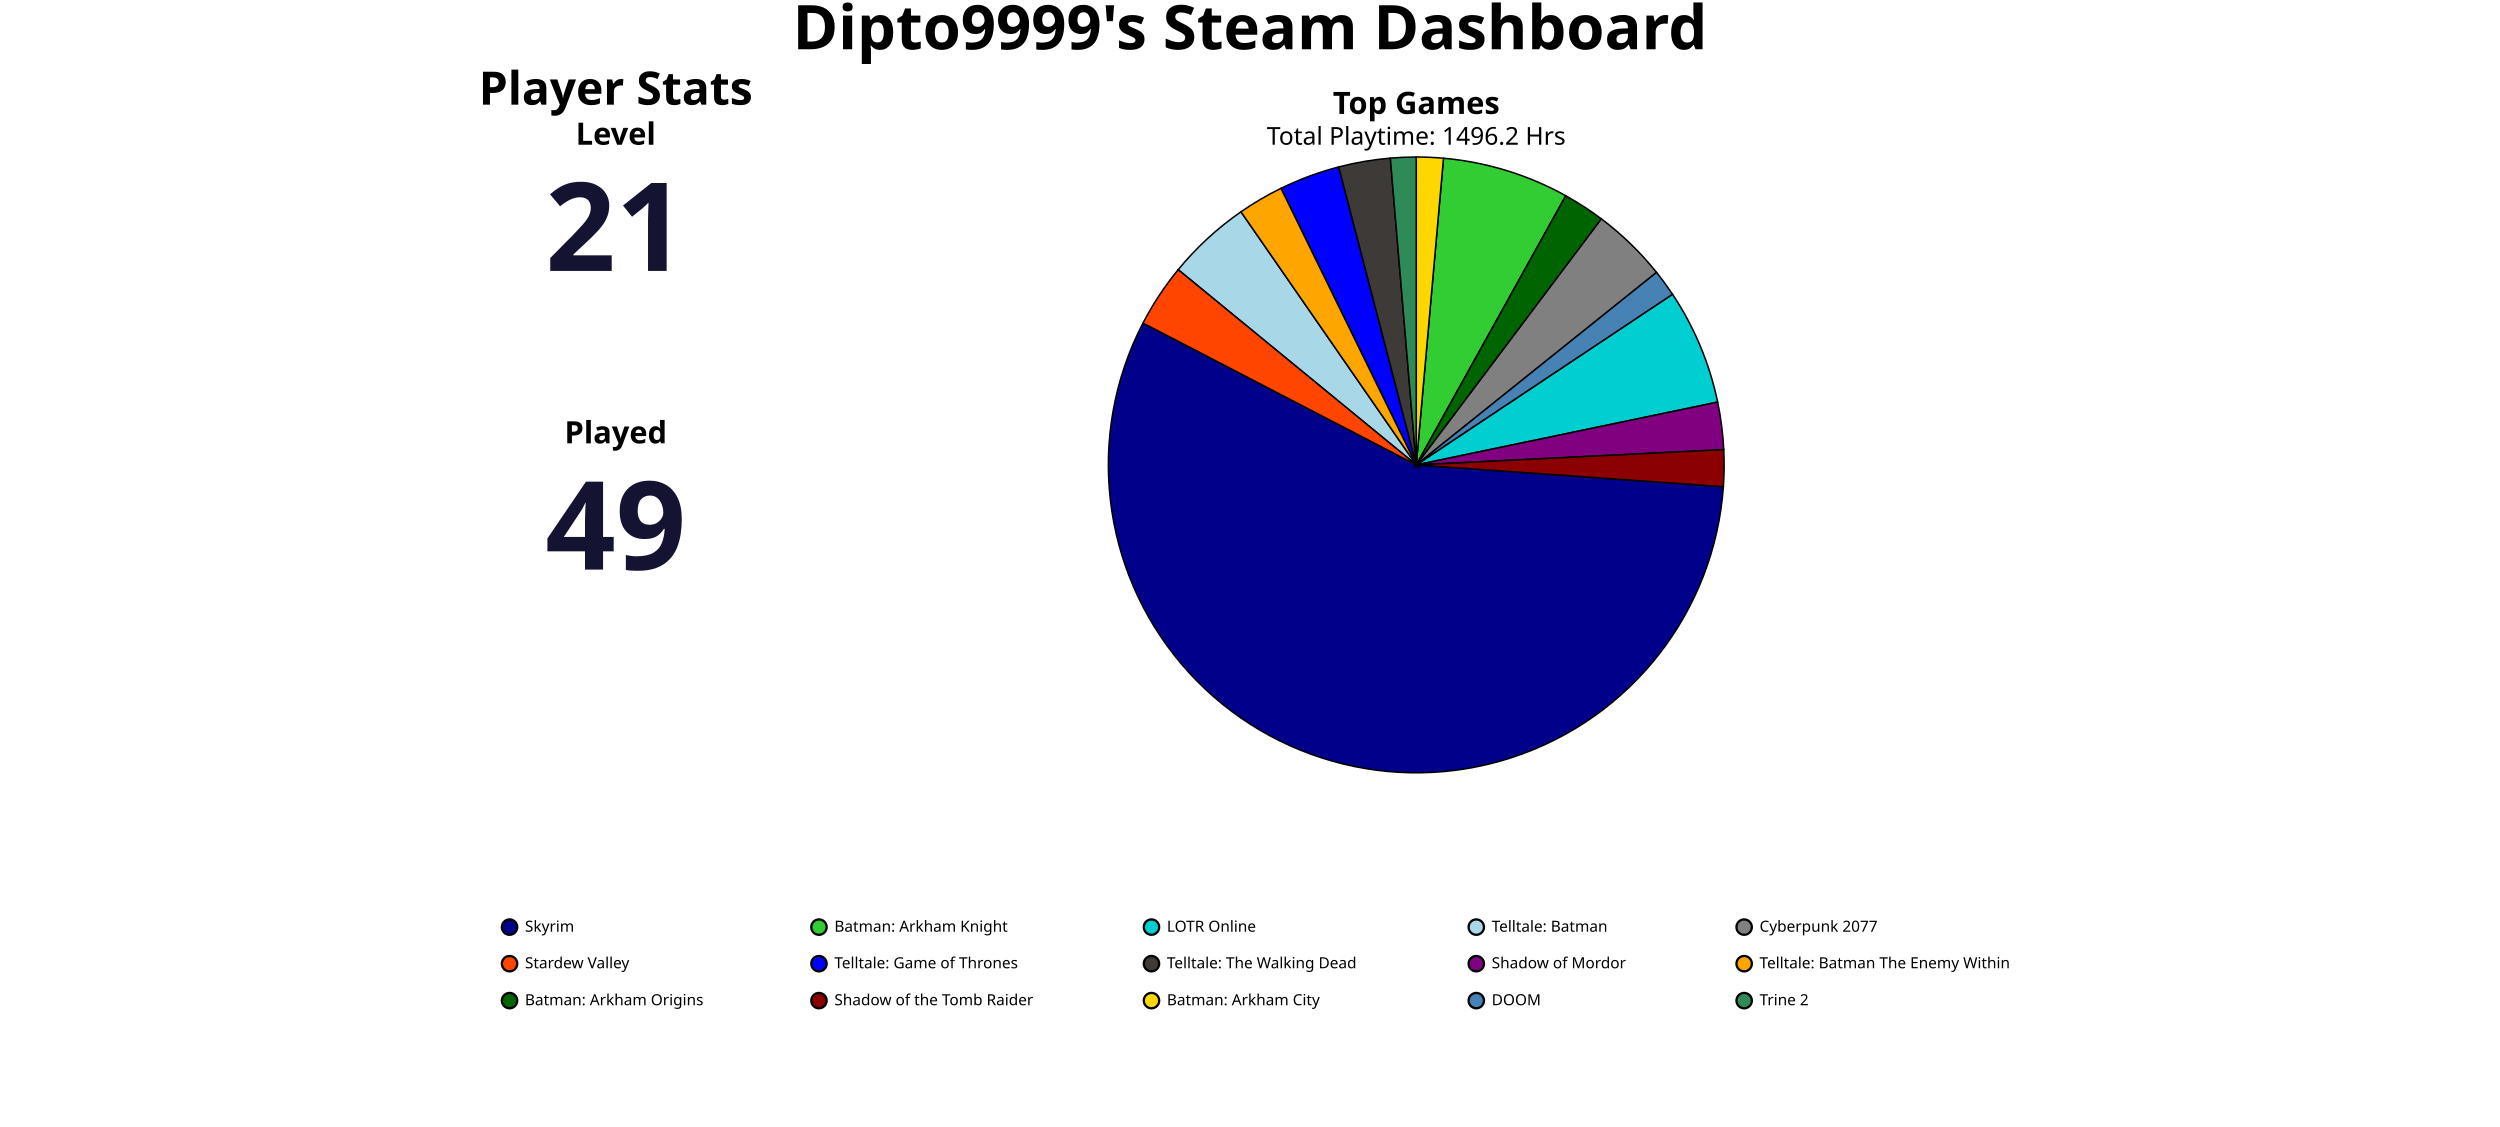
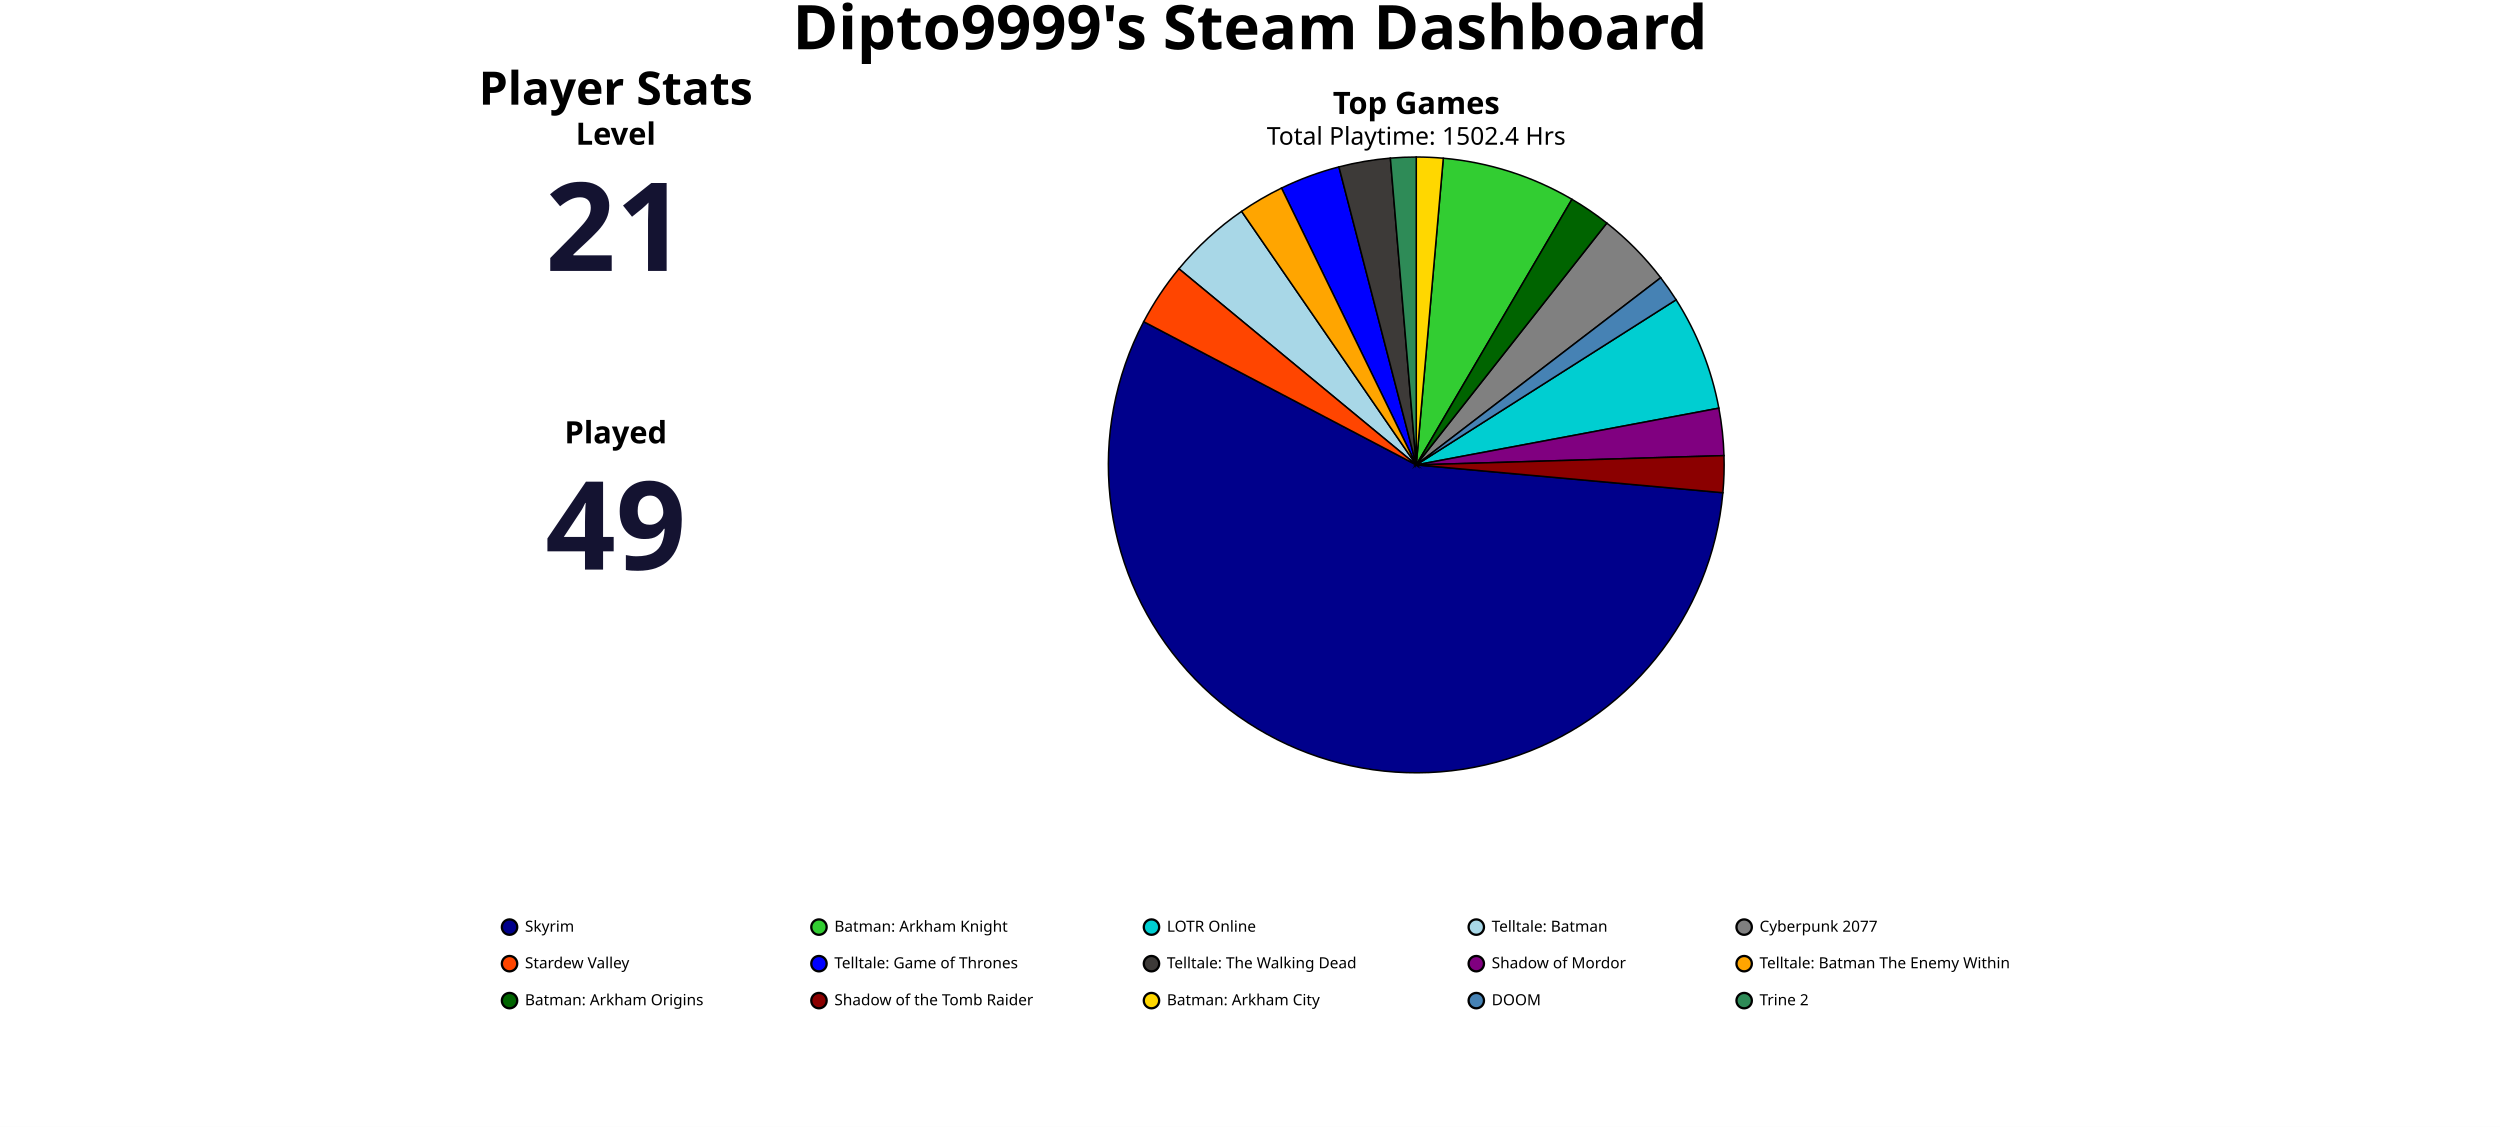
<svg xmlns="http://www.w3.org/2000/svg" version="1.1" class="marks" width="1624" height="732" viewBox="0 0 1624 732">
  <rect width="1624" height="732" fill="white" />
  <g fill="none" stroke-miterlimit="10" transform="translate(250,102)">
    <g class="mark-group role-frame root" role="graphics-object" aria-roledescription="group mark container">
      <g transform="translate(0,0)">
        <path class="background" aria-hidden="true" d="M0,0h0v0h0Z" />
        <g>
          <g class="mark-group role-scope concat_0_group" role="graphics-object" aria-roledescription="group mark container">
            <g transform="translate(0,0)">
              <path class="background" aria-hidden="true" d="M0,0h0v0h0Z" />
              <g>
                <g class="mark-group role-scope concat_0_concat_0_group" role="graphics-object" aria-roledescription="group mark container">
                  <g transform="translate(0,0)">
                    <path class="background" aria-hidden="true" d="M0,0h300v150h-300Z" stroke="#ddd" stroke-opacity="0" stroke-width="1.5" />
                    <g>
                      <g class="mark-text role-mark concat_0_concat_0_marks" role="graphics-object" aria-roledescription="text mark container">
                        <text aria-label="Metric: Level; Value: 21" role="graphics-symbol" aria-roledescription="text mark" text-anchor="middle" transform="translate(150,74)" font-family="sans-serif" font-size="80px" font-weight="bold" fill="#141331">21</text>
                      </g>
                      <g class="mark-group role-title">
                        <g transform="translate(150,-24)">
                          <path class="background" aria-hidden="true" d="M0,0h0v0h0Z" pointer-events="none" />
                          <g>
                            <g class="mark-text role-title-text" role="graphics-symbol" aria-roledescription="title" aria-label="Title text 'Level'" pointer-events="none">
                              <text text-anchor="middle" transform="translate(0,16)" font-family="sans-serif" font-size="20px" font-weight="bold" fill="#000" opacity="1">Level</text>
                            </g>
                          </g>
                          <path class="foreground" aria-hidden="true" d="" pointer-events="none" display="none" />
                        </g>
                      </g>
                    </g>
                    <path class="foreground" aria-hidden="true" d="" display="none" />
                  </g>
                </g>
                <g class="mark-group role-scope concat_0_concat_1_group" role="graphics-object" aria-roledescription="group mark container">
                  <g transform="translate(0,194)">
                    <path class="background" aria-hidden="true" d="M0,0h300v150h-300Z" stroke="#ddd" stroke-opacity="0" stroke-width="1.5" />
                    <g>
                      <g class="mark-text role-mark concat_0_concat_1_marks" role="graphics-object" aria-roledescription="text mark container">
                        <text aria-label="Metric: Played; Value: 49" role="graphics-symbol" aria-roledescription="text mark" text-anchor="middle" transform="translate(150,74)" font-family="sans-serif" font-size="80px" font-weight="bold" fill="#141331">49</text>
                      </g>
                      <g class="mark-group role-title">
                        <g transform="translate(150,-24)">
                          <path class="background" aria-hidden="true" d="M0,0h0v0h0Z" pointer-events="none" />
                          <g>
                            <g class="mark-text role-title-text" role="graphics-symbol" aria-roledescription="title" aria-label="Title text 'Played'" pointer-events="none">
                              <text text-anchor="middle" transform="translate(0,16)" font-family="sans-serif" font-size="20px" font-weight="bold" fill="#000" opacity="1">Played</text>
                            </g>
                          </g>
                          <path class="foreground" aria-hidden="true" d="" pointer-events="none" display="none" />
                        </g>
                      </g>
                    </g>
                    <path class="foreground" aria-hidden="true" d="" display="none" />
                  </g>
                </g>
                <g class="mark-group role-title">
                  <g transform="translate(150,-58)">
                    <path class="background" aria-hidden="true" d="M0,0h0v0h0Z" pointer-events="none" />
                    <g>
                      <g class="mark-text role-title-text" role="graphics-symbol" aria-roledescription="title" aria-label="Title text 'Player Stats'" pointer-events="none">
                        <text text-anchor="middle" transform="translate(0,24)" font-family="sans-serif" font-size="30px" font-weight="bold" fill="#000" opacity="1">Player Stats</text>
                      </g>
                    </g>
                    <path class="foreground" aria-hidden="true" d="" pointer-events="none" display="none" />
                  </g>
                </g>
              </g>
              <path class="foreground" aria-hidden="true" d="" display="none" />
            </g>
          </g>
          <g class="mark-group role-scope concat_1_group" role="graphics-object" aria-roledescription="group mark container">
            <g transform="translate(320,0)">
              <path class="background" aria-hidden="true" d="M0,0h700v400h-700Z" />
              <g>
                <g class="mark-arc role-mark concat_1_marks" role="graphics-object" aria-roledescription="arc mark container">
-                   <path aria-label="playtime_percentage: 56.49; name: Skyrim; Game: Skyrim; Time (Hrs): 845.3; Playtime (%): 56.49" role="graphics-symbol" aria-roledescription="arc mark" transform="translate(350,200)" d="M-177.512,-92.139A200,200,0,1,0,199.496,14.188L0,0Z" fill="#00008B" stroke="black" stroke-width="1" />
-                   <path aria-label="playtime_percentage: 6.66; name: Batman: Arkham Knight; Game: Batman: Arkham Knight; Time (Hrs): 99.6; Playtime (%): 6.66" role="graphics-symbol" aria-roledescription="arc mark" transform="translate(350,200)" d="M97.121,-174.836A200,200,0,0,0,17.695,-199.216L0,0Z" fill="#32CD32" stroke="black" stroke-width="1" />
-                   <path aria-label="playtime_percentage: 6.08; name: LOTR Online; Game: LOTR Online; Time (Hrs): 91.0; Playtime (%): 6.08" role="graphics-symbol" aria-roledescription="arc mark" transform="translate(350,200)" d="M195.793,-40.804A200,200,0,0,0,166.468,-110.853L0,0Z" fill="#00CED1" stroke="black" stroke-width="1" />
-                   <path aria-label="playtime_percentage: 4.43; name: Telltale: Batman; Game: Telltale: Batman; Time (Hrs): 66.2; Playtime (%): 4.43" role="graphics-symbol" aria-roledescription="arc mark" transform="translate(350,200)" d="M-113.867,-164.421A200,200,0,0,0,-154.662,-126.806L0,0Z" fill="#A8D7E7" stroke="black" stroke-width="1" />
-                   <path aria-label="playtime_percentage: 3.99; name: Cyberpunk 2077; Game: Cyberpunk 2077; Time (Hrs): 59.8; Playtime (%): 3.99" role="graphics-symbol" aria-roledescription="arc mark" transform="translate(350,200)" d="M156.086,-125.049A200,200,0,0,0,120.185,-159.861L0,0Z" fill="#808080" stroke="black" stroke-width="1" />
-                   <path aria-label="playtime_percentage: 3.31; name: Stardew Valley; Game: Stardew Valley; Time (Hrs): 49.5; Playtime (%): 3.31" role="graphics-symbol" aria-roledescription="arc mark" transform="translate(350,200)" d="M-154.662,-126.806A200,200,0,0,0,-177.512,-92.139L0,0Z" fill="#FF4500" stroke="black" stroke-width="1" />
-                   <path aria-label="playtime_percentage: 3.19; name: Telltale: Game of Thrones; Game: Telltale: Game of Thrones; Time (Hrs): 47.7; Playtime (%): 3.19" role="graphics-symbol" aria-roledescription="arc mark" transform="translate(350,200)" d="M-50.346,-193.559A200,200,0,0,0,-87.875,-179.661L0,0Z" fill="#0000FF" stroke="black" stroke-width="1" />
-                   <path aria-label="playtime_percentage: 2.71; name: Telltale: The Walking Dead; Game: Telltale: The Walking Dead; Time (Hrs): 40.5; Playtime (%): 2.71" role="graphics-symbol" aria-roledescription="arc mark" transform="translate(350,200)" d="M-16.819,-199.292A200,200,0,0,0,-50.346,-193.559L0,0Z" fill="#3D3A38" stroke="black" stroke-width="1" />
-                   <path aria-label="playtime_percentage: 2.48; name: Shadow of Mordor; Game: Shadow of Mordor; Time (Hrs): 37.0; Playtime (%): 2.48" role="graphics-symbol" aria-roledescription="arc mark" transform="translate(350,200)" d="M199.754,-9.923A200,200,0,0,0,195.793,-40.804L0,0Z" fill="#800080" stroke="black" stroke-width="1" />
-                   <path aria-label="playtime_percentage: 2.4; name: Telltale: Batman The Enemy Within; Game: Telltale: Batman The Enemy Within; Time (Hrs): 35.9; Playtime (%): 2.40" role="graphics-symbol" aria-roledescription="arc mark" transform="translate(350,200)" d="M-87.875,-179.661A200,200,0,0,0,-113.867,-164.421L0,0Z" fill="#FFA500" stroke="black" stroke-width="1" />
-                   <path aria-label="playtime_percentage: 2.19; name: Batman: Arkham Origins; Game: Batman: Arkham Origins; Time (Hrs): 32.8; Playtime (%): 2.19" role="graphics-symbol" aria-roledescription="arc mark" transform="translate(350,200)" d="M120.185,-159.861A200,200,0,0,0,97.121,-174.836L0,0Z" fill="#006400" stroke="black" stroke-width="1" />
-                   <path aria-label="playtime_percentage: 1.92; name: Shadow of the Tomb Raider; Game: Shadow of the Tomb Raider; Time (Hrs): 28.8; Playtime (%): 1.92" role="graphics-symbol" aria-roledescription="arc mark" transform="translate(350,200)" d="M199.496,14.188A200,200,0,0,0,199.754,-9.923L0,0Z" fill="#8B0000" stroke="black" stroke-width="1" />
-                   <path aria-label="playtime_percentage: 1.41; name: Batman: Arkham City; Game: Batman: Arkham City; Time (Hrs): 21.1; Playtime (%): 1.41" role="graphics-symbol" aria-roledescription="arc mark" transform="translate(350,200)" d="M17.695,-199.216A200,200,0,0,0,0,-200L0,0Z" fill="#FFD700" stroke="black" stroke-width="1" />
-                   <path aria-label="playtime_percentage: 1.4; name: DOOM; Game: DOOM; Time (Hrs): 20.9; Playtime (%): 1.40" role="graphics-symbol" aria-roledescription="arc mark" transform="translate(350,200)" d="M166.468,-110.853A200,200,0,0,0,156.086,-125.049L0,0Z" fill="#4682B4" stroke="black" stroke-width="1" />
+                   <path aria-label="playtime_percentage: 56.26; name: Skyrim; Game: Skyrim; Time (Hrs): 845.3; Playtime (%): 56.26" role="graphics-symbol" aria-roledescription="arc mark" transform="translate(350,200)" d="M-177.046,-93.03A200,200,0,1,0,199.182,18.071L0,0Z" fill="#00008B" stroke="black" stroke-width="1" />
+                   <path aria-label="playtime_percentage: 7.04; name: Batman: Arkham Knight; Game: Batman: Arkham Knight; Time (Hrs): 105.8; Playtime (%): 7.04" role="graphics-symbol" aria-roledescription="arc mark" transform="translate(350,200)" d="M101.159,-172.531A200,200,0,0,0,17.57,-199.227L0,0Z" fill="#32CD32" stroke="black" stroke-width="1" />
+                   <path aria-label="playtime_percentage: 6.06; name: LOTR Online; Game: LOTR Online; Time (Hrs): 91.0; Playtime (%): 6.06" role="graphics-symbol" aria-roledescription="arc mark" transform="translate(350,200)" d="M196.574,-36.859A200,200,0,0,0,168.798,-107.271L0,0Z" fill="#00CED1" stroke="black" stroke-width="1" />
+                   <path aria-label="playtime_percentage: 4.41; name: Telltale: Batman; Game: Telltale: Batman; Time (Hrs): 66.2; Playtime (%): 4.41" role="graphics-symbol" aria-roledescription="arc mark" transform="translate(350,200)" d="M-113.454,-164.707A200,200,0,0,0,-154.183,-127.388L0,0Z" fill="#A8D7E7" stroke="black" stroke-width="1" />
+                   <path aria-label="playtime_percentage: 3.98; name: Cyberpunk 2077; Game: Cyberpunk 2077; Time (Hrs): 59.8; Playtime (%): 3.98" role="graphics-symbol" aria-roledescription="arc mark" transform="translate(350,200)" d="M158.798,-121.586A200,200,0,0,0,123.769,-157.102L0,0Z" fill="#808080" stroke="black" stroke-width="1" />
+                   <path aria-label="playtime_percentage: 3.29; name: Stardew Valley; Game: Stardew Valley; Time (Hrs): 49.5; Playtime (%): 3.29" role="graphics-symbol" aria-roledescription="arc mark" transform="translate(350,200)" d="M-154.183,-127.388A200,200,0,0,0,-177.046,-93.03L0,0Z" fill="#FF4500" stroke="black" stroke-width="1" />
+                   <path aria-label="playtime_percentage: 3.17; name: Telltale: Game of Thrones; Game: Telltale: Game of Thrones; Time (Hrs): 47.7; Playtime (%): 3.17" role="graphics-symbol" aria-roledescription="arc mark" transform="translate(350,200)" d="M-50.225,-193.591A200,200,0,0,0,-87.536,-179.826L0,0Z" fill="#0000FF" stroke="black" stroke-width="1" />
+                   <path aria-label="playtime_percentage: 2.7; name: Telltale: The Walking Dead; Game: Telltale: The Walking Dead; Time (Hrs): 40.5; Playtime (%): 2.70" role="graphics-symbol" aria-roledescription="arc mark" transform="translate(350,200)" d="M-16.819,-199.292A200,200,0,0,0,-50.225,-193.591L0,0Z" fill="#3D3A38" stroke="black" stroke-width="1" />
+                   <path aria-label="playtime_percentage: 2.47; name: Shadow of Mordor; Game: Shadow of Mordor; Time (Hrs): 37.0; Playtime (%): 2.47" role="graphics-symbol" aria-roledescription="arc mark" transform="translate(350,200)" d="M199.909,-6.031A200,200,0,0,0,196.574,-36.859L0,0Z" fill="#800080" stroke="black" stroke-width="1" />
+                   <path aria-label="playtime_percentage: 2.39; name: Telltale: Batman The Enemy Within; Game: Telltale: Batman The Enemy Within; Time (Hrs): 35.9; Playtime (%): 2.39" role="graphics-symbol" aria-roledescription="arc mark" transform="translate(350,200)" d="M-87.536,-179.826A200,200,0,0,0,-113.454,-164.707L0,0Z" fill="#FFA500" stroke="black" stroke-width="1" />
+                   <path aria-label="playtime_percentage: 2.18; name: Batman: Arkham Origins; Game: Batman: Arkham Origins; Time (Hrs): 32.8; Playtime (%): 2.18" role="graphics-symbol" aria-roledescription="arc mark" transform="translate(350,200)" d="M123.769,-157.102A200,200,0,0,0,101.159,-172.531L0,0Z" fill="#006400" stroke="black" stroke-width="1" />
+                   <path aria-label="playtime_percentage: 1.92; name: Shadow of the Tomb Raider; Game: Shadow of the Tomb Raider; Time (Hrs): 28.8; Playtime (%): 1.92" role="graphics-symbol" aria-roledescription="arc mark" transform="translate(350,200)" d="M199.182,18.071A200,200,0,0,0,199.909,-6.031L0,0Z" fill="#8B0000" stroke="black" stroke-width="1" />
+                   <path aria-label="playtime_percentage: 1.4; name: Batman: Arkham City; Game: Batman: Arkham City; Time (Hrs): 21.1; Playtime (%): 1.40" role="graphics-symbol" aria-roledescription="arc mark" transform="translate(350,200)" d="M17.57,-199.227A200,200,0,0,0,0,-200L0,0Z" fill="#FFD700" stroke="black" stroke-width="1" />
+                   <path aria-label="playtime_percentage: 1.39; name: DOOM; Game: DOOM; Time (Hrs): 20.9; Playtime (%): 1.39" role="graphics-symbol" aria-roledescription="arc mark" transform="translate(350,200)" d="M168.798,-107.271A200,200,0,0,0,158.798,-121.586L0,0Z" fill="#4682B4" stroke="black" stroke-width="1" />
                  <path aria-label="playtime_percentage: 1.34; name: Trine 2; Game: Trine 2; Time (Hrs): 20.1; Playtime (%): 1.34" role="graphics-symbol" aria-roledescription="arc mark" transform="translate(350,200)" d="M0,-200A200,200,0,0,0,-16.819,-199.292L0,0Z" fill="#2E8B57" stroke="black" stroke-width="1" />
                </g>
                <g class="mark-group role-title">
                  <g transform="translate(350,-44)">
                    <path class="background" aria-hidden="true" d="M0,0h0v0h0Z" pointer-events="none" />
                    <g>
                      <g class="mark-text role-title-text" role="graphics-symbol" aria-roledescription="title" aria-label="Title text 'Top Games'" pointer-events="none">
                        <text text-anchor="middle" transform="translate(0,16)" font-family="sans-serif" font-size="20px" font-weight="bold" fill="#000" opacity="1">Top Games</text>
                      </g>
-                       <g class="mark-text role-title-subtitle" role="graphics-symbol" aria-roledescription="subtitle" aria-label="Subtitle text 'Total Playtime: 1496.2 Hrs'" pointer-events="none">
-                         <text text-anchor="middle" transform="translate(0,36)" font-family="sans-serif" font-size="16px" fill="#000" opacity="1">Total Playtime: 1496.2 Hrs</text>
+                       <g class="mark-text role-title-subtitle" role="graphics-symbol" aria-roledescription="subtitle" aria-label="Subtitle text 'Total Playtime: 1502.4 Hrs'" pointer-events="none">
+                         <text text-anchor="middle" transform="translate(0,36)" font-family="sans-serif" font-size="16px" fill="#000" opacity="1">Total Playtime: 1502.4 Hrs</text>
                      </g>
                    </g>
                    <path class="foreground" aria-hidden="true" d="" pointer-events="none" display="none" />
                  </g>
                </g>
              </g>
              <path class="foreground" aria-hidden="true" d="" display="none" />
            </g>
          </g>
          <g class="mark-group role-legend" role="graphics-symbol" aria-roledescription="legend" aria-label="Symbol legend for fill color with 15 values: Skyrim, Batman: Arkham Knight, LOTR Online, Telltale: Batman, Cyberpunk 2077, ending with Trine 2">
            <g transform="translate(0,419)">
              <path class="background" aria-hidden="true" d="M0,0h1124v211h-1124Z" pointer-events="none" />
              <g>
                <g class="mark-group role-legend-entry">
                  <g transform="translate(75,75)">
                    <path class="background" aria-hidden="true" d="M0,0h0v0h0Z" pointer-events="none" />
                    <g>
                      <g class="mark-group role-scope" role="graphics-object" aria-roledescription="group mark container">
                        <g transform="translate(0,0.25)">
                          <path class="background" aria-hidden="true" d="M0,0h124.374v12.5h-124.374Z" pointer-events="none" opacity="1" />
                          <g>
                            <g class="mark-symbol role-legend-symbol" pointer-events="none">
                              <path transform="translate(6,6)" d="M5,0A5,5,0,1,1,-5,0A5,5,0,1,1,5,0" fill="#00008B" stroke="black" stroke-width="1.5" opacity="1" />
                            </g>
                            <g class="mark-text role-legend-label" pointer-events="none">
                              <text text-anchor="start" transform="translate(16,9)" font-family="sans-serif" font-size="10px" fill="#000" opacity="1">Skyrim</text>
                            </g>
                          </g>
                          <path class="foreground" aria-hidden="true" d="" pointer-events="none" display="none" />
                        </g>
                        <g transform="translate(201,0.25)">
                          <path class="background" aria-hidden="true" d="M0,0h139.223v12.5h-139.223Z" pointer-events="none" opacity="1" />
                          <g>
                            <g class="mark-symbol role-legend-symbol" pointer-events="none">
                              <path transform="translate(6,6)" d="M5,0A5,5,0,1,1,-5,0A5,5,0,1,1,5,0" fill="#32CD32" stroke="black" stroke-width="1.5" opacity="1" />
                            </g>
                            <g class="mark-text role-legend-label" pointer-events="none">
                              <text text-anchor="start" transform="translate(16,9)" font-family="sans-serif" font-size="10px" fill="#000" opacity="1">Batman: Arkham Knight</text>
                            </g>
                          </g>
                          <path class="foreground" aria-hidden="true" d="" pointer-events="none" display="none" />
                        </g>
                        <g transform="translate(417,0.25)">
                          <path class="background" aria-hidden="true" d="M0,0h134.394v12.5h-134.394Z" pointer-events="none" opacity="1" />
                          <g>
                            <g class="mark-symbol role-legend-symbol" pointer-events="none">
                              <path transform="translate(6,6)" d="M5,0A5,5,0,1,1,-5,0A5,5,0,1,1,5,0" fill="#00CED1" stroke="black" stroke-width="1.5" opacity="1" />
                            </g>
                            <g class="mark-text role-legend-label" pointer-events="none">
                              <text text-anchor="start" transform="translate(16,9)" font-family="sans-serif" font-size="10px" fill="#000" opacity="1">LOTR Online</text>
                            </g>
                          </g>
                          <path class="foreground" aria-hidden="true" d="" pointer-events="none" display="none" />
                        </g>
                        <g transform="translate(628,0.25)">
                          <path class="background" aria-hidden="true" d="M0,0h97.709v12.5h-97.709Z" pointer-events="none" opacity="1" />
                          <g>
                            <g class="mark-symbol role-legend-symbol" pointer-events="none">
                              <path transform="translate(6,6)" d="M5,0A5,5,0,1,1,-5,0A5,5,0,1,1,5,0" fill="#A8D7E7" stroke="black" stroke-width="1.5" opacity="1" />
                            </g>
                            <g class="mark-text role-legend-label" pointer-events="none">
                              <text text-anchor="start" transform="translate(16,9)" font-family="sans-serif" font-size="10px" fill="#000" opacity="1">Telltale: Batman</text>
                            </g>
                          </g>
                          <path class="foreground" aria-hidden="true" d="" pointer-events="none" display="none" />
                        </g>
                        <g transform="translate(802,0.25)">
                          <path class="background" aria-hidden="true" d="M0,0h171.439v12.5h-171.439Z" pointer-events="none" opacity="1" />
                          <g>
                            <g class="mark-symbol role-legend-symbol" pointer-events="none">
                              <path transform="translate(6,6)" d="M5,0A5,5,0,1,1,-5,0A5,5,0,1,1,5,0" fill="#808080" stroke="black" stroke-width="1.5" opacity="1" />
                            </g>
                            <g class="mark-text role-legend-label" pointer-events="none">
                              <text text-anchor="start" transform="translate(16,9)" font-family="sans-serif" font-size="10px" fill="#000" opacity="1">Cyberpunk 2077</text>
                            </g>
                          </g>
                          <path class="foreground" aria-hidden="true" d="" pointer-events="none" display="none" />
                        </g>
                        <g transform="translate(0,24)">
                          <path class="background" aria-hidden="true" d="M0,0h124.374v12.5h-124.374Z" pointer-events="none" opacity="1" />
                          <g>
                            <g class="mark-symbol role-legend-symbol" pointer-events="none">
                              <path transform="translate(6,6)" d="M5,0A5,5,0,1,1,-5,0A5,5,0,1,1,5,0" fill="#FF4500" stroke="black" stroke-width="1.5" opacity="1" />
                            </g>
                            <g class="mark-text role-legend-label" pointer-events="none">
                              <text text-anchor="start" transform="translate(16,9)" font-family="sans-serif" font-size="10px" fill="#000" opacity="1">Stardew Valley</text>
                            </g>
                          </g>
                          <path class="foreground" aria-hidden="true" d="" pointer-events="none" display="none" />
                        </g>
                        <g transform="translate(201,24)">
                          <path class="background" aria-hidden="true" d="M0,0h139.223v12.5h-139.223Z" pointer-events="none" opacity="1" />
                          <g>
                            <g class="mark-symbol role-legend-symbol" pointer-events="none">
                              <path transform="translate(6,6)" d="M5,0A5,5,0,1,1,-5,0A5,5,0,1,1,5,0" fill="#0000FF" stroke="black" stroke-width="1.5" opacity="1" />
                            </g>
                            <g class="mark-text role-legend-label" pointer-events="none">
                              <text text-anchor="start" transform="translate(16,9)" font-family="sans-serif" font-size="10px" fill="#000" opacity="1">Telltale: Game of Thrones</text>
                            </g>
                          </g>
                          <path class="foreground" aria-hidden="true" d="" pointer-events="none" display="none" />
                        </g>
                        <g transform="translate(417,24)">
                          <path class="background" aria-hidden="true" d="M0,0h134.394v12.5h-134.394Z" pointer-events="none" opacity="1" />
                          <g>
                            <g class="mark-symbol role-legend-symbol" pointer-events="none">
                              <path transform="translate(6,6)" d="M5,0A5,5,0,1,1,-5,0A5,5,0,1,1,5,0" fill="#3D3A38" stroke="black" stroke-width="1.5" opacity="1" />
                            </g>
                            <g class="mark-text role-legend-label" pointer-events="none">
                              <text text-anchor="start" transform="translate(16,9)" font-family="sans-serif" font-size="10px" fill="#000" opacity="1">Telltale: The Walking Dead</text>
                            </g>
                          </g>
                          <path class="foreground" aria-hidden="true" d="" pointer-events="none" display="none" />
                        </g>
                        <g transform="translate(628,24)">
                          <path class="background" aria-hidden="true" d="M0,0h97.709v12.5h-97.709Z" pointer-events="none" opacity="1" />
                          <g>
                            <g class="mark-symbol role-legend-symbol" pointer-events="none">
                              <path transform="translate(6,6)" d="M5,0A5,5,0,1,1,-5,0A5,5,0,1,1,5,0" fill="#800080" stroke="black" stroke-width="1.5" opacity="1" />
                            </g>
                            <g class="mark-text role-legend-label" pointer-events="none">
                              <text text-anchor="start" transform="translate(16,9)" font-family="sans-serif" font-size="10px" fill="#000" opacity="1">Shadow of Mordor</text>
                            </g>
                          </g>
                          <path class="foreground" aria-hidden="true" d="" pointer-events="none" display="none" />
                        </g>
                        <g transform="translate(802,24)">
                          <path class="background" aria-hidden="true" d="M0,0h171.439v12.5h-171.439Z" pointer-events="none" opacity="1" />
                          <g>
                            <g class="mark-symbol role-legend-symbol" pointer-events="none">
                              <path transform="translate(6,6)" d="M5,0A5,5,0,1,1,-5,0A5,5,0,1,1,5,0" fill="#FFA500" stroke="black" stroke-width="1.5" opacity="1" />
                            </g>
                            <g class="mark-text role-legend-label" pointer-events="none">
                              <text text-anchor="start" transform="translate(16,9)" font-family="sans-serif" font-size="10px" fill="#000" opacity="1">Telltale: Batman The Enemy Within</text>
                            </g>
                          </g>
                          <path class="foreground" aria-hidden="true" d="" pointer-events="none" display="none" />
                        </g>
                        <g transform="translate(0,48)">
                          <path class="background" aria-hidden="true" d="M0,0h124.374v12.5h-124.374Z" pointer-events="none" opacity="1" />
                          <g>
                            <g class="mark-symbol role-legend-symbol" pointer-events="none">
                              <path transform="translate(6,6)" d="M5,0A5,5,0,1,1,-5,0A5,5,0,1,1,5,0" fill="#006400" stroke="black" stroke-width="1.5" opacity="1" />
                            </g>
                            <g class="mark-text role-legend-label" pointer-events="none">
                              <text text-anchor="start" transform="translate(16,9)" font-family="sans-serif" font-size="10px" fill="#000" opacity="1">Batman: Arkham Origins</text>
                            </g>
                          </g>
                          <path class="foreground" aria-hidden="true" d="" pointer-events="none" display="none" />
                        </g>
                        <g transform="translate(201,48)">
                          <path class="background" aria-hidden="true" d="M0,0h139.223v12.5h-139.223Z" pointer-events="none" opacity="1" />
                          <g>
                            <g class="mark-symbol role-legend-symbol" pointer-events="none">
                              <path transform="translate(6,6)" d="M5,0A5,5,0,1,1,-5,0A5,5,0,1,1,5,0" fill="#8B0000" stroke="black" stroke-width="1.5" opacity="1" />
                            </g>
                            <g class="mark-text role-legend-label" pointer-events="none">
                              <text text-anchor="start" transform="translate(16,9)" font-family="sans-serif" font-size="10px" fill="#000" opacity="1">Shadow of the Tomb Raider</text>
                            </g>
                          </g>
                          <path class="foreground" aria-hidden="true" d="" pointer-events="none" display="none" />
                        </g>
                        <g transform="translate(417,48)">
                          <path class="background" aria-hidden="true" d="M0,0h134.394v12.5h-134.394Z" pointer-events="none" opacity="1" />
                          <g>
                            <g class="mark-symbol role-legend-symbol" pointer-events="none">
                              <path transform="translate(6,6)" d="M5,0A5,5,0,1,1,-5,0A5,5,0,1,1,5,0" fill="#FFD700" stroke="black" stroke-width="1.5" opacity="1" />
                            </g>
                            <g class="mark-text role-legend-label" pointer-events="none">
                              <text text-anchor="start" transform="translate(16,9)" font-family="sans-serif" font-size="10px" fill="#000" opacity="1">Batman: Arkham City</text>
                            </g>
                          </g>
                          <path class="foreground" aria-hidden="true" d="" pointer-events="none" display="none" />
                        </g>
                        <g transform="translate(628,48)">
                          <path class="background" aria-hidden="true" d="M0,0h97.709v12.5h-97.709Z" pointer-events="none" opacity="1" />
                          <g>
                            <g class="mark-symbol role-legend-symbol" pointer-events="none">
                              <path transform="translate(6,6)" d="M5,0A5,5,0,1,1,-5,0A5,5,0,1,1,5,0" fill="#4682B4" stroke="black" stroke-width="1.5" opacity="1" />
                            </g>
                            <g class="mark-text role-legend-label" pointer-events="none">
                              <text text-anchor="start" transform="translate(16,9)" font-family="sans-serif" font-size="10px" fill="#000" opacity="1">DOOM</text>
                            </g>
                          </g>
                          <path class="foreground" aria-hidden="true" d="" pointer-events="none" display="none" />
                        </g>
                        <g transform="translate(802,48)">
                          <path class="background" aria-hidden="true" d="M0,0h171.439v12.5h-171.439Z" pointer-events="none" opacity="1" />
                          <g>
                            <g class="mark-symbol role-legend-symbol" pointer-events="none">
                              <path transform="translate(6,6)" d="M5,0A5,5,0,1,1,-5,0A5,5,0,1,1,5,0" fill="#2E8B57" stroke="black" stroke-width="1.5" opacity="1" />
                            </g>
                            <g class="mark-text role-legend-label" pointer-events="none">
                              <text text-anchor="start" transform="translate(16,9)" font-family="sans-serif" font-size="10px" fill="#000" opacity="1">Trine 2</text>
                            </g>
                          </g>
                          <path class="foreground" aria-hidden="true" d="" pointer-events="none" display="none" />
                        </g>
                      </g>
                    </g>
                    <path class="foreground" aria-hidden="true" d="" pointer-events="none" display="none" />
                  </g>
                </g>
              </g>
              <path class="foreground" aria-hidden="true" d="" pointer-events="none" display="none" />
            </g>
          </g>
          <g class="mark-group role-title">
            <g transform="translate(562,-102)">
              <path class="background" aria-hidden="true" d="M0,0h0v0h0Z" pointer-events="none" />
              <g>
                <g class="mark-text role-title-text" role="graphics-symbol" aria-roledescription="title" aria-label="Title text 'Dipto9999's Steam Dashboard'" pointer-events="none">
                  <text text-anchor="middle" transform="translate(0,32)" font-family="sans-serif" font-size="40px" font-weight="bold" fill="#000" opacity="1">Dipto9999's Steam Dashboard</text>
                </g>
              </g>
              <path class="foreground" aria-hidden="true" d="" pointer-events="none" display="none" />
            </g>
          </g>
        </g>
        <path class="foreground" aria-hidden="true" d="" display="none" />
      </g>
    </g>
  </g>
</svg>
